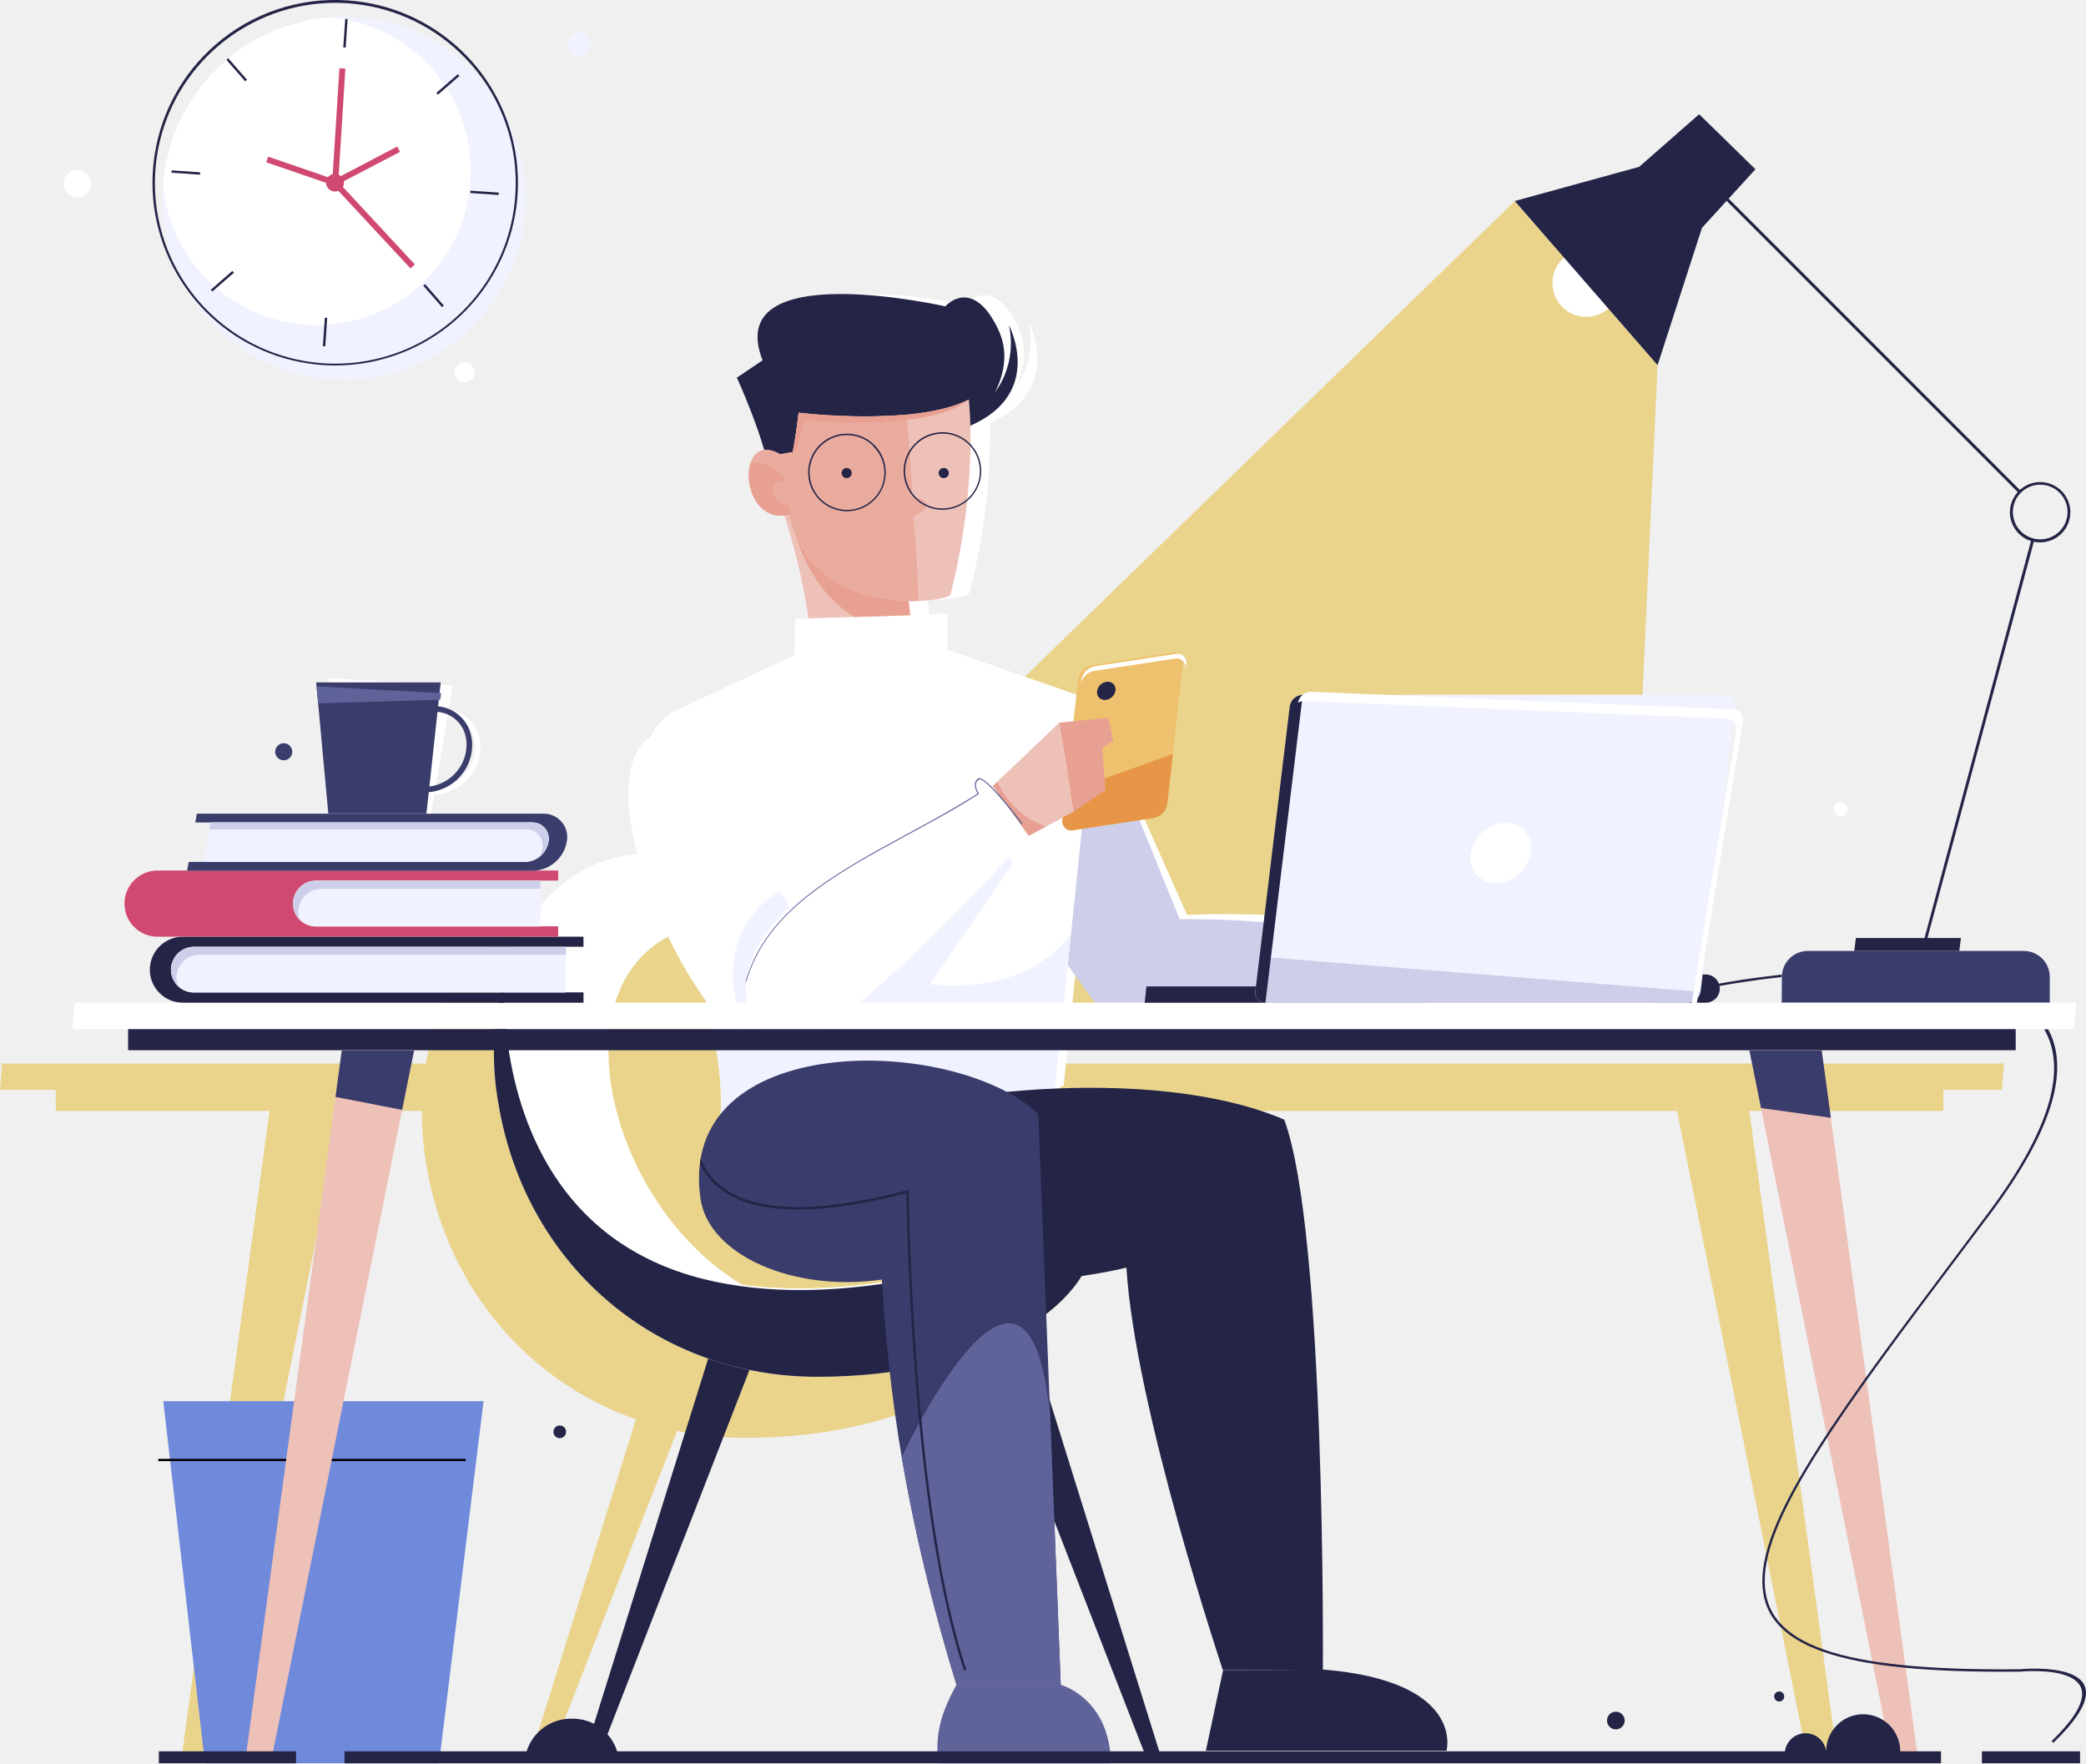
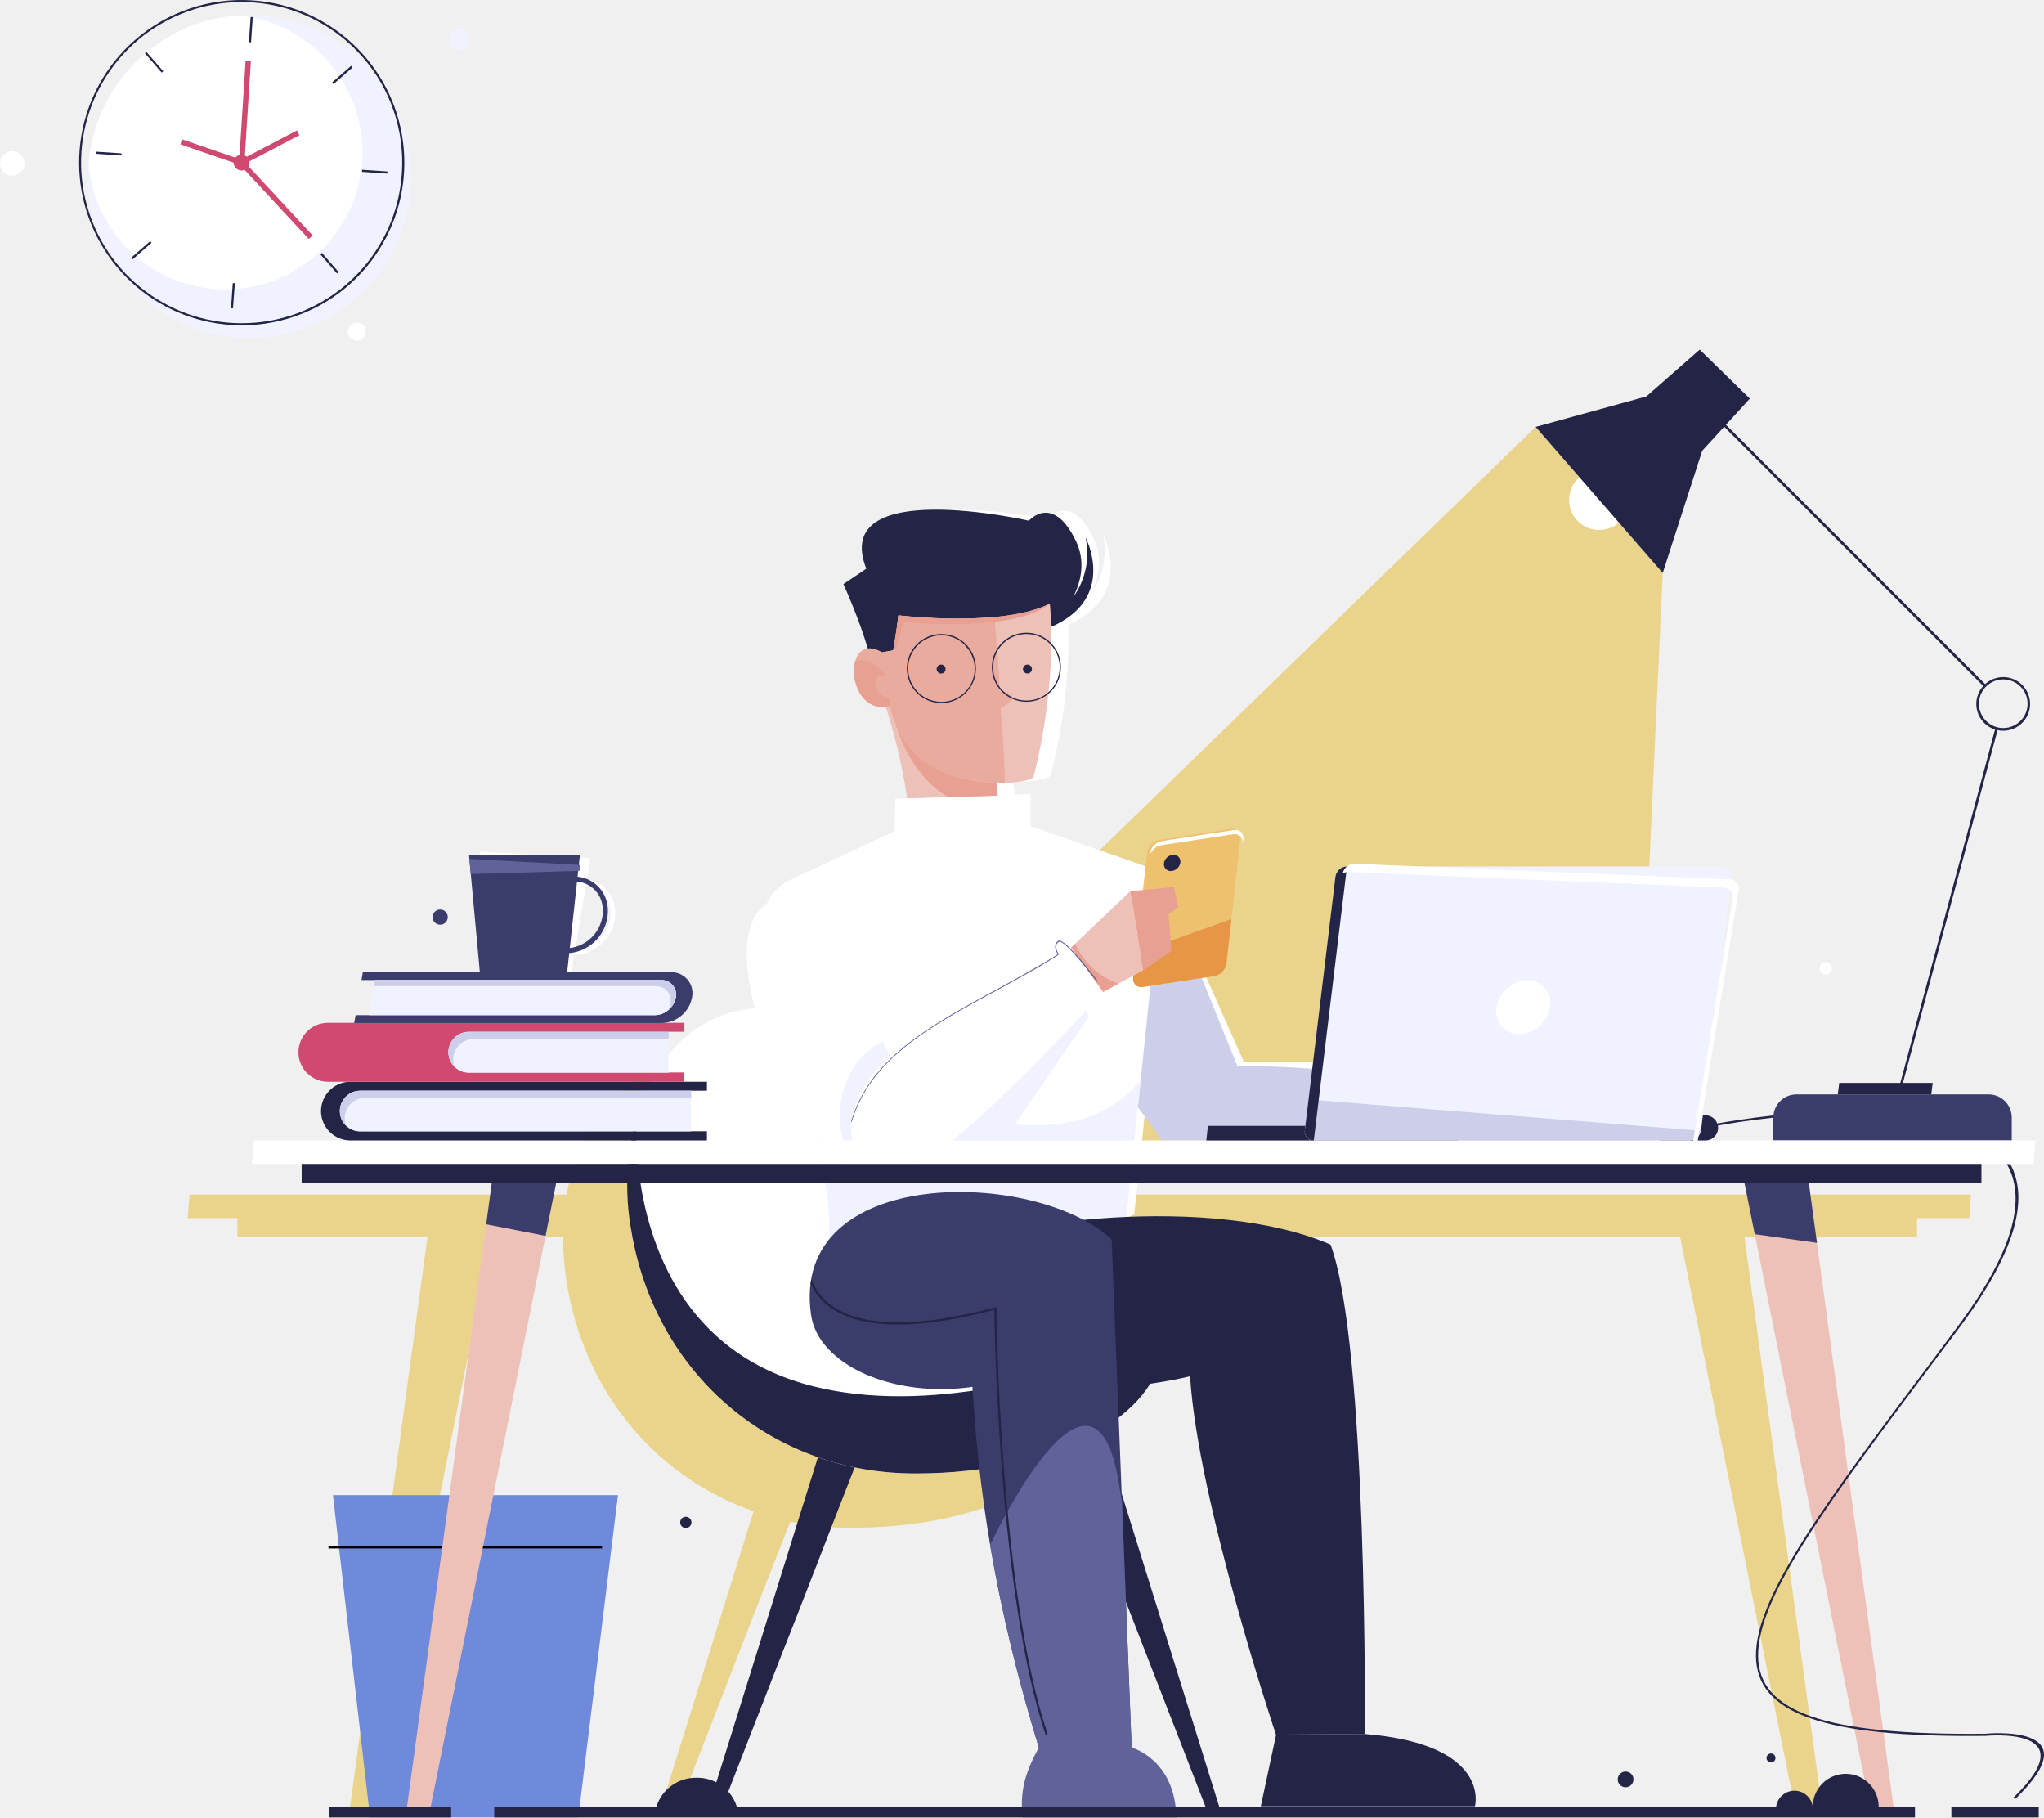
- <svg xmlns="http://www.w3.org/2000/svg" id="working-table" viewBox="0 0 415.1 350.86">
+ <svg xmlns="http://www.w3.org/2000/svg" id="working-table" viewBox="0 0 457.07 406.29">
  <defs>
    <style>
      .cls-1 {
        fill: #ead48c;
      }

-       .cls-1, .cls-10, .cls-11, .cls-12, .cls-13, .cls-15, .cls-16, .cls-17, .cls-3, .cls-4, .cls-6, .cls-7, .cls-8, .cls-9 {
+       .cls-1, .cls-10, .cls-11, .cls-12, .cls-13, .cls-14, .cls-15, .cls-16, .cls-3, .cls-4, .cls-6, .cls-7, .cls-8, .cls-9 {
        fill-rule: evenodd;
      }

      .cls-2, .cls-6 {
        fill: #fff;
      }

-       .cls-14, .cls-3 {
+       .cls-17, .cls-3 {
        fill: #232446;
      }

      .cls-4 {
        fill: #3a3c6c;
      }

      .cls-5, .cls-8 {
        fill: #f1f2ff;
      }

      .cls-7 {
        fill: #cf4970;
      }

      .cls-9 {
        fill: #6f89db;
      }

      .cls-10 {
        fill: #ccceea;
      }

      .cls-11 {
        fill: #eec1b8;
      }

      .cls-12 {
        fill: #e8a092;
      }

      .cls-13 {
        fill: #eaab9f;
      }

+       .cls-14 {
+         fill: #eec16e;
+       }
+ 
      .cls-15 {
-         fill: #eec16e;
+         fill: #e69646;
      }

      .cls-16 {
-         fill: #e69646;
-       }
- 
-       .cls-17 {
        fill: #60629a;
      }
    </style>
  </defs>
  <g>
-     <polygon id="light-of-lamp" class="cls-1" points="301.43 40 134.94 201.63 323.94 201.63 329.85 72.66 301.43 40" />
-     <circle id="bulb-of-lamp" class="cls-2" cx="315.64" cy="56.33" r="6.72" />
-     <polygon class="cls-3" points="326.18 33.2 338.12 22.73 349.32 33.68 338.68 45.34 329.85 72.66 301.43 40 326.18 33.2" />
-     <path class="cls-4" d="M397,262.73h53.34v-5.15a5.17,5.17,0,0,0-5.15-5.15h-43a5.17,5.17,0,0,0-5.16,5.15Z" transform="translate(-42.45 -63.21)" />
-     <path class="cls-3" d="M411.76,249.86h13.66l21.18-79a6,6,0,0,1-4.19-5.74,6,6,0,0,1,1.56-4l-58.75-58.76a3.61,3.61,0,0,1-2.3.84,3.55,3.55,0,1,1,2.72-1.26l58.75,58.76A6,6,0,1,1,447.17,171L426,249.86h6.66l-.32,2.57H411.43l.33-2.57Zm40.53-88.61a5.44,5.44,0,1,0,1.59,3.85A5.42,5.42,0,0,0,452.29,161.25Z" transform="translate(-42.45 -63.21)" />
+     <polygon id="light-of-lamp" class="cls-1" points="343.39 95.43 176.9 257.06 365.9 257.06 371.81 128.09 343.39 95.43" />
+     <circle id="bulb-of-lamp" class="cls-2" cx="357.6" cy="111.76" r="6.72" />
+     <polygon class="cls-3" points="368.15 88.63 380.08 78.16 391.29 89.11 380.64 100.77 371.81 128.09 343.39 95.43 368.15 88.63" />
+     <path class="cls-4" d="M397,262.73h53.34v-5.15a5.17,5.17,0,0,0-5.15-5.15h-43a5.17,5.17,0,0,0-5.16,5.15Z" transform="translate(-0.48 -7.77)" />
+     <path class="cls-3" d="M411.76,249.86h13.66l21.18-79a6,6,0,0,1-4.19-5.74,6,6,0,0,1,1.56-4l-58.75-58.76a3.61,3.61,0,0,1-2.3.84,3.55,3.55,0,1,1,2.72-1.26l58.75,58.76A6,6,0,1,1,447.17,171L426,249.86h6.66l-.32,2.57H411.43l.33-2.57Zm40.53-88.61a5.44,5.44,0,1,0,1.59,3.85A5.42,5.42,0,0,0,452.29,161.25Z" transform="translate(-0.48 -7.77)" />
  </g>
  <g id="the-wall">
-     <g id="night">
+     <g>
      <g>
        <g>
-           <circle class="cls-5" cx="110.91" cy="102.67" r="36.12" transform="translate(-81.4 19.83) rotate(-35.33)" />
-           <path class="cls-6" d="M74.9,99.87A36.13,36.13,0,0,1,108,66.66,30.67,30.67,0,1,1,74.9,99.87Z" transform="translate(-42.45 -63.21)" />
-         </g>
-         <g>
-           <path class="cls-3" d="M111.62,63.29a36.36,36.36,0,1,1-26.37,8.88,36.25,36.25,0,0,1,26.37-8.88Zm0,3.71-.47,0-.39,5.66.48,0,.38-5.66ZM87.87,74.8l-.36.32,3.73,4.27.36-.32L87.87,74.8ZM84.4,120.85l.31.36L89,117.48l-.31-.36-4.27,3.73Zm46,3.47.36-.31-3.72-4.27-.36.31,3.72,4.27Zm3.48-46-.32-.35-4.27,3.72.31.36,4.28-3.73ZM76.6,97.11l0,.47,5.66.39,0-.48-5.65-.38Zm30.1,35,.48,0,.38-5.66-.47,0-.39,5.65Zm35-30.1,0-.48-5.66-.38,0,.47,5.66.39Zm-5.53-26A35.9,35.9,0,1,0,145,102,35.74,35.74,0,0,0,136.19,76Z" transform="translate(-42.45 -63.21)" />
-           <path id="day-time" class="cls-7" d="M109.73,101.13a1.72,1.72,0,0,1-1.83-2.86,1.71,1.71,0,0,1,2.32,0l11.27-5.9.55,1.06-11.26,5.89a1.76,1.76,0,0,1-.18,1L125,115.83l-.86.8Z" transform="translate(-42.45 -63.21)" />
-           <path id="night-time" class="cls-7" d="M109.85,98a1.73,1.73,0,1,1-2.42,1.62l-12-4.12.38-1.12,12,4.12a1.67,1.67,0,0,1,.85-.57L110,76.79l1.18.07Z" transform="translate(-42.45 -63.21)" />
+           <circle class="cls-5" cx="56.3" cy="47.24" r="36.12" transform="translate(-17.38 32.82) rotate(-34.81)" />
+           <path class="cls-6" d="M20.29,44.44A36.14,36.14,0,0,1,53.44,11.23,30.67,30.67,0,1,1,20.29,44.44Z" transform="translate(-0.48 -7.77)" />
+         </g>
+         <g>
+           <path class="cls-3" d="M57,7.86a36.36,36.36,0,1,1-26.37,8.88A36.25,36.25,0,0,1,57,7.86Zm0,3.71-.47,0-.39,5.65.48,0L57,11.57Zm-23.74,7.8-.36.31L36.63,24l.36-.32-3.73-4.27ZM29.79,65.42l.31.36,4.27-3.73-.31-.36-4.27,3.73Zm46.05,3.47.36-.31-3.73-4.27-.36.31,3.73,4.27Zm3.47-46L79,22.48l-4.27,3.73.32.36,4.27-3.73ZM22,41.68l0,.47,5.66.39,0-.48L22,41.68Zm30.1,35,.48,0L53,71.07l-.47,0-.39,5.65Zm35-30.1,0-.48-5.66-.38,0,.47,5.66.39ZM81.58,20.54a35.9,35.9,0,1,0,8.76,26A35.72,35.72,0,0,0,81.58,20.54Z" transform="translate(-0.48 -7.77)" />
+           <path id="day-time" class="cls-7" d="M55.13,45.7a1.73,1.73,0,1,1,.49-2.87l11.26-5.9L67.44,38,56.17,43.88a1.76,1.76,0,0,1-.18,1L70.4,60.4l-.87.8Z" transform="translate(-0.48 -7.77)" />
+           <path id="night-time" class="cls-7" d="M55.24,42.55a1.73,1.73,0,1,1-2.42,1.62l-12-4.12.38-1.12,12,4.11a1.77,1.77,0,0,1,.85-.56L55.4,21.36l1.18.07Z" transform="translate(-0.48 -7.77)" />
        </g>
      </g>
      <g>
-         <path class="cls-6" d="M57.82,102.48a2.73,2.73,0,1,0-2.73-2.73A2.73,2.73,0,0,0,57.82,102.48Z" transform="translate(-42.45 -63.21)" />
-         <path class="cls-8" d="M157.78,74.34A2.31,2.31,0,1,0,155.47,72,2.32,2.32,0,0,0,157.78,74.34Z" transform="translate(-42.45 -63.21)" />
-         <path class="cls-6" d="M134.9,139.32a2,2,0,1,0-2-2A2,2,0,0,0,134.9,139.32Z" transform="translate(-42.45 -63.21)" />
+         <path id="circle-3" class="cls-6" d="M3.21,47.05A2.73,2.73,0,1,0,.48,44.32,2.73,2.73,0,0,0,3.21,47.05Z" transform="translate(-0.48 -7.77)" />
+         <path id="circle-2" class="cls-8" d="M103.17,18.91a2.31,2.31,0,1,0-2.31-2.31A2.32,2.32,0,0,0,103.17,18.91Z" transform="translate(-0.48 -7.77)" />
+         <path id="circle-1" class="cls-6" d="M80.29,83.89a2,2,0,1,0-2-2A2,2,0,0,0,80.29,83.89Z" transform="translate(-0.48 -7.77)" />
      </g>
    </g>
  </g>
  <g>
-     <path id="table-shadow" class="cls-1" d="M232.42,339.39,255,411.69h-4l-10.74-27.61h0L239.8,383l-10.12-26-.33-.83-1.75-4.51-3.2-8.23c-9,3.63-20.38,5.88-33.62,5.89a66.72,66.72,0,0,1-13.59-1.36L174.83,354l-5,12.73-5.44,14h0l-.44,1.13-3.35,8.62-8.27,21.26h-4L169,345.63c-21.13-7.39-37-25.48-41.47-49.23v-.07h0c-.07-.36-.13-.72-.19-1.08a63.35,63.35,0,0,1-.94-11h-15.9L84.83,411.69H78.76L96.08,284.28H53.55v-4.2H42.45l.41-5.25H127.2c3-17,13.94-29.08,28.94-29.59,15.7-.54,31.3,11.75,39.84,29.59H441.23l-.42,5.25H429.16v4.2h-38.6l17.32,127.41H401.8L376.17,284.28H199.66a67.94,67.94,0,0,1,1.73,6.92c24.75,4.44,45.32,14.39,44.57,29.9C245.64,327.75,240.8,334.29,232.42,339.39Z" transform="translate(-42.45 -63.21)" />
-     <g>
-       <polygon class="cls-9" points="40.78 350.86 87.36 350.86 96.22 278.81 32.49 278.81 40.78 350.86" />
-       <rect x="31.5" y="290.29" width="61.16" height="0.45" />
-     </g>
-     <g>
-       <path class="cls-3" d="M245.78,324l27.88,89.4h-2.94L254.63,372h0l-.44-1.13-10.12-26-.32-.84L242,339.5l-4.13-10.64,7.92-4.9Zm-67.39,45.75L175,378.33l-13.62,35h-2.94L186.36,324l7.92,4.9-5.06,13-4.95,12.73-5.44,14h0Z" transform="translate(-42.45 -63.21)" />
-       <path class="cls-6" d="M141.89,284.24l0,.06c5.92,31.38,31.69,52.9,63.27,52.87,32.83,0,54.49-13.84,55.18-28.17.74-15.5-19.82-25.45-44.58-29.9-5.1-26.2-25.1-46.65-45.25-46-20.53.7-33.44,23.1-28.83,50,.06.36.13.72.19,1.08Z" transform="translate(-42.45 -63.21)" />
-       <path id="people-shadow" class="cls-1" d="M197.25,336.71a69.08,69.08,0,0,0,7.93.46c32.83,0,54.49-13.84,55.18-28.17.74-15.5-19.82-25.45-44.58-29.9-7.25-27-24.46-35.35-37.15-30.91-30.44,10.62-11.33,70,25.92,76Z" transform="translate(-42.45 -63.21)" />
-       <path class="cls-3" d="M141.89,284.24l0,.06c5.92,31.38,31.69,52.9,63.27,52.87,32.83,0,54.49-13.84,55.18-28.17q0-.76,0-1.5c-22.81,7.85-52.82,16.38-78,10-43.51-11-39.29-60.82-39.29-60.84a56.9,56.9,0,0,0-1.36,26.48c.06.36.13.72.19,1.08Z" transform="translate(-42.45 -63.21)" />
-       <path class="cls-6" d="M260.42,307.65c-11.41,3.93-24.62,8-38.13,10.35s-27.34,2.86-40-.32c-14.56-3.68-23.8-11.69-29.64-20.74-11.67-18.07-9.79-40.28-9.79-40.3l.32.07s-1.87,22.11,9.73,40.08c5.8,9,15,16.93,29.43,20.58,12.57,3.17,26.34,2.63,39.83.31s26.69-6.41,38.09-10.33Z" transform="translate(-42.45 -63.21)" />
-     </g>
-     <g>
-       <path class="cls-6" d="M230.93,192.48l31.19,10.85-.4,3.83,16.95,38.11c14-.68,52.64,0,54.72,14.82L286,261.65l-14.07.47-9.54.31L256.67,255l-2.56,24.23c-10.38,5.22-39.53,12.73-66.61,7.59,2.7-29.78-27.15-70.42-9-81.25l24-11.69.18-7.24,4.51-.23a134.18,134.18,0,0,0-4.75-20.38c-7.75,1.06-9.22-12.17-4-12.94A118.25,118.25,0,0,0,193,138.86l5.13-3.57c-8.14-20.69,36.37-11.51,36.37-11.51s5.39-6.26,10.48,4.26c2.2,4.54,1.2,9-.64,12.66a16.93,16.93,0,0,0,2.82-13.44s7.16,13.38-7.72,20.18h0a126.45,126.45,0,0,1-4.06,33.77c-.61.62-4,1.4-8.28,1.39.12,1,.22,2,.31,2.82l3.52-.18Z" transform="translate(-42.45 -63.21)" />
+     <path id="table-shadow" class="cls-1" d="M232.42,339.39,255,411.69h-4l-10.74-27.61h0L239.8,383l-10.12-26-.33-.83-1.75-4.51-3.2-8.23c-9,3.63-20.38,5.88-33.62,5.89a66.72,66.72,0,0,1-13.59-1.36L174.83,354l-5,12.73-5.44,14h0l-.44,1.13-3.35,8.62-8.27,21.26h-4L169,345.63c-21.13-7.39-37-25.48-41.47-49.23v-.07h0c-.07-.36-.13-.72-.19-1.08a63.35,63.35,0,0,1-.94-11h-15.9L84.83,411.69H78.76L96.08,284.28H53.55v-4.2H42.45l.41-5.25H127.2c3-17,13.94-29.08,28.94-29.59,15.7-.54,31.3,11.75,39.84,29.59H441.23l-.42,5.25H429.16v4.2h-38.6l17.32,127.41H401.8L376.17,284.28H199.66a67.94,67.94,0,0,1,1.73,6.92c24.75,4.44,45.32,14.39,44.57,29.9C245.64,327.75,240.8,334.29,232.42,339.39Z" transform="translate(-0.48 -7.77)" />
+     <g>
+       <polygon class="cls-9" points="82.75 406.29 129.32 406.29 138.19 334.24 74.45 334.24 82.75 406.29" />
+       <rect x="73.46" y="345.72" width="61.16" height="0.45" />
+     </g>
+     <g>
+       <path class="cls-3" d="M245.78,324l27.88,89.4h-2.94L254.63,372h0l-.44-1.13-10.12-26-.32-.84L242,339.5l-4.13-10.64,7.92-4.9Zm-67.39,45.75L175,378.33l-13.62,35h-2.94L186.36,324l7.92,4.9-5.06,13-4.95,12.73-5.44,14h0Z" transform="translate(-0.48 -7.77)" />
+       <path class="cls-6" d="M141.89,284.24l0,.06c5.92,31.38,31.69,52.9,63.27,52.87,32.83,0,54.49-13.84,55.18-28.17.74-15.5-19.82-25.45-44.58-29.9-5.1-26.2-25.1-46.65-45.25-46-20.53.7-33.44,23.1-28.83,50,.06.36.13.72.19,1.08Z" transform="translate(-0.48 -7.77)" />
+       <path id="people-shadow" class="cls-6" d="M197.25,336.71a69.08,69.08,0,0,0,7.93.46c32.83,0,54.49-13.84,55.18-28.17.74-15.5-19.82-25.45-44.58-29.9-7.25-27-24.46-35.35-37.15-30.91-30.44,10.62-11.33,70,25.92,76Z" transform="translate(-0.48 -7.77)" />
+       <path class="cls-3" d="M141.89,284.24l0,.06c5.92,31.38,31.69,52.9,63.27,52.87,32.83,0,54.49-13.84,55.18-28.17q0-.76,0-1.5c-22.81,7.85-52.82,16.38-78,10-43.51-11-39.29-60.82-39.29-60.84a56.9,56.9,0,0,0-1.36,26.48c.06.36.13.72.19,1.08Z" transform="translate(-0.48 -7.77)" />
+       <path class="cls-6" d="M260.42,307.65c-11.41,3.93-24.62,8-38.13,10.35s-27.34,2.86-40-.32c-14.56-3.68-23.8-11.69-29.64-20.74-11.67-18.07-9.79-40.28-9.79-40.3l.32.07s-1.87,22.11,9.73,40.08c5.8,9,15,16.93,29.43,20.58,12.57,3.17,26.34,2.63,39.83.31s26.69-6.41,38.09-10.33Z" transform="translate(-0.48 -7.77)" />
+     </g>
+     <g>
+       <path class="cls-6" d="M230.93,192.48l31.19,10.85-.4,3.83,16.95,38.11c14-.68,52.64,0,54.72,14.82L286,261.65l-14.07.47-9.54.31L256.67,255l-2.56,24.23c-10.38,5.22-39.53,12.73-66.61,7.59,2.7-29.78-27.15-70.42-9-81.25l24-11.69.18-7.24,4.51-.23a134.18,134.18,0,0,0-4.75-20.38c-7.75,1.06-9.22-12.17-4-12.94A118.25,118.25,0,0,0,193,138.86l5.13-3.57c-8.14-20.69,36.37-11.51,36.37-11.51s5.39-6.26,10.48,4.26c2.2,4.54,1.2,9-.64,12.66a16.93,16.93,0,0,0,2.82-13.44s7.16,13.38-7.72,20.18h0a126.45,126.45,0,0,1-4.06,33.77c-.61.62-4,1.4-8.28,1.39.12,1,.22,2,.31,2.82l3.52-.18Z" transform="translate(-0.48 -7.77)" />
      <g>
-         <path class="cls-10" d="M245.09,241.52l15.11-37.26,17,41.86c14-.22,52.61,1.7,54.2,16.61H260.31Z" transform="translate(-42.45 -63.21)" />
-         <g>
-           <path class="cls-6" d="M229,192.76l31.23,11.5L252.36,280c-10.37,5-39.5,11.91-66.6,6.2,2.62-29.71-27.34-71-9.24-81.42l24-11.18.16-7.24,28.28-.85Z" transform="translate(-42.45 -63.21)" />
-           <path class="cls-8" d="M255.55,249.21,252.36,280c-10.37,5-39.5,11.91-66.6,6.2,2.23-25.24-19-58.81-14.41-74.75l15.07,7.88,17.79,33.07a68.47,68.47,0,0,0,7.85,3.18L240,228.06l4,6.93-16.51,24.08C237.29,260,248.17,258.35,255.55,249.21Z" transform="translate(-42.45 -63.21)" />
+         <path class="cls-10" d="M245.09,241.52l15.11-37.26,17,41.86c14-.22,52.61,1.7,54.2,16.61H260.31Z" transform="translate(-0.48 -7.77)" />
+         <g>
+           <path class="cls-6" d="M229,192.76l31.23,11.5L252.36,280c-10.37,5-39.5,11.91-66.6,6.2,2.62-29.71-27.34-71-9.24-81.42l24-11.18.16-7.24,28.28-.85Z" transform="translate(-0.48 -7.77)" />
+           <path class="cls-8" d="M255.55,249.21,252.36,280c-10.37,5-39.5,11.91-66.6,6.2,2.23-25.24-19-58.81-14.41-74.75l15.07,7.88,17.79,33.07a68.47,68.47,0,0,0,7.85,3.18L240,228.06l4,6.93-16.51,24.08C237.29,260,248.17,258.35,255.55,249.21Z" transform="translate(-0.48 -7.77)" />
        </g>
        <g id="hello">
-           <path class="cls-3" d="M234.13,149.24a18.56,18.56,0,0,0,1.42-1.33h0c14.86-6.49,7.67-20,7.67-20a16.67,16.67,0,0,1-2.78,13.38c1.83-3.6,2.81-8.06.6-12.64-5.12-10.63-10.49-4.48-10.49-4.48S186,114.05,194.2,134.91l-5.12,3.45s5.89,12.8,6.78,20.48Z" transform="translate(-42.45 -63.21)" />
+           <path class="cls-3" d="M234.13,149.24a18.56,18.56,0,0,0,1.42-1.33h0c14.86-6.49,7.67-20,7.67-20a16.67,16.67,0,0,1-2.78,13.38c1.83-3.6,2.81-8.06.6-12.64-5.12-10.63-10.49-4.48-10.49-4.48S186,114.05,194.2,134.91l-5.12,3.45s5.89,12.8,6.78,20.48Z" transform="translate(-0.48 -7.77)" />
          <g>
            <g>
-               <path class="cls-11" d="M197.81,163.56a131.19,131.19,0,0,1,5.54,22.68l20.25-.61A97.26,97.26,0,0,0,222,175C220.1,166.25,197.81,163.56,197.81,163.56Z" transform="translate(-42.45 -63.21)" />
-               <path class="cls-12" d="M223.56,185.63A100.31,100.31,0,0,0,222,175c-1.5-7-16.17-10.13-21.89-11.09l-.37,1.71s2.18,14.22,12.8,20.36Z" transform="translate(-42.45 -63.21)" />
-               <path class="cls-11" d="M235.24,142.71s2,16.6-3.67,38.88c-1.83,1.82-27.81,4.53-32.09-16-9.92,2.44-10.8-17.17-1.78-12l2.51-.44s.71-3.79,1.17-7.8C201.38,145.34,224.53,148.16,235.24,142.71Z" transform="translate(-42.45 -63.21)" />
-               <path class="cls-13" d="M225.19,182.8c-8.49.27-22.65-2.53-25.71-17.19-9.92,2.44-10.8-17.17-1.78-12l2.51-.44s.71-3.79,1.17-7.8a115.9,115.9,0,0,0,21.5.37c.42,5,1,12,1.13,16.34,0,0,6.27.76.19,4C224.2,166.08,225.07,174.19,225.19,182.8Z" transform="translate(-42.45 -63.21)" />
-               <path class="cls-12" d="M235.24,142.71c-7,6-28.31,4.59-32.66,4.07L200.79,153l-.58.1s.71-3.79,1.17-7.8C201.38,145.34,224.53,148.16,235.24,142.71Z" transform="translate(-42.45 -63.21)" />
-               <path class="cls-12" d="M199.48,165.61c-6.31,1.55-9-5.81-7.74-10.06,3.67-1.2,7.12,3.4,7.12,3.4-4.3-.88-3,4.65.62,4.86Z" transform="translate(-42.45 -63.21)" />
+               <path class="cls-11" d="M197.81,163.56a131.19,131.19,0,0,1,5.54,22.68l20.25-.61A97.26,97.26,0,0,0,222,175C220.1,166.25,197.81,163.56,197.81,163.56Z" transform="translate(-0.48 -7.77)" />
+               <path class="cls-12" d="M223.56,185.63A100.31,100.31,0,0,0,222,175c-1.5-7-16.17-10.13-21.89-11.09l-.37,1.71s2.18,14.22,12.8,20.36Z" transform="translate(-0.48 -7.77)" />
+               <path class="cls-11" d="M235.24,142.71s2,16.6-3.68,38.88c-1.82,1.82-27.8,4.53-32.08-16-9.92,2.44-10.8-17.17-1.78-12l2.51-.44s.71-3.79,1.17-7.8C201.38,145.34,224.53,148.16,235.24,142.71Z" transform="translate(-0.48 -7.77)" />
+               <path class="cls-13" d="M225.19,182.8c-8.49.27-22.65-2.53-25.71-17.19-9.92,2.44-10.8-17.17-1.78-12l2.51-.44s.71-3.79,1.17-7.8a115.9,115.9,0,0,0,21.5.37c.42,5,1,12,1.13,16.34,0,0,6.27.76.19,4C224.2,166.08,225.07,174.19,225.19,182.8Z" transform="translate(-0.48 -7.77)" />
+               <path class="cls-12" d="M235.24,142.71c-7,6-28.31,4.59-32.66,4.07L200.79,153l-.58.1s.71-3.79,1.17-7.8C201.38,145.34,224.53,148.16,235.24,142.71Z" transform="translate(-0.48 -7.77)" />
+               <path class="cls-12" d="M199.48,165.61c-6.31,1.55-9-5.81-7.74-10.06,3.67-1.2,7.12,3.4,7.12,3.4-4.3-.88-3,4.65.62,4.86Z" transform="translate(-0.48 -7.77)" />
            </g>
-             <path class="cls-3" d="M211,149.5a7.72,7.72,0,1,1-5.47,2.26A7.68,7.68,0,0,1,211,149.5Zm19-.29a7.72,7.72,0,1,1-5.47,2.26,7.72,7.72,0,0,1,5.47-2.26Zm5.26,2.47a7.44,7.44,0,1,0,2.18,5.26,7.41,7.41,0,0,0-2.18-5.26Zm-19,.29a7.44,7.44,0,1,0,2.18,5.26A7.41,7.41,0,0,0,216.21,152Z" transform="translate(-42.45 -63.21)" />
-           </g>
-           <circle id="eye_eye-right" data-name="eye eye-right" class="cls-14" cx="187.8" cy="94.13" r="1.01" />
-           <circle id="eye_eye-left" data-name="eye eye-left" class="cls-14" cx="168.48" cy="94.13" r="1.01" />
+             <path class="cls-3" d="M211,149.5a7.72,7.72,0,1,1-5.47,2.26A7.68,7.68,0,0,1,211,149.5Zm19-.29a7.72,7.72,0,1,1-5.47,2.26,7.74,7.74,0,0,1,5.47-2.26Zm5.26,2.47a7.44,7.44,0,1,0,2.18,5.26,7.41,7.41,0,0,0-2.18-5.26Zm-19,.29a7.44,7.44,0,1,0,2.18,5.26A7.41,7.41,0,0,0,216.21,152Z" transform="translate(-0.48 -7.77)" />
+           </g>
+           <path id="eye_eye-right" data-name="eye eye-right" class="cls-3" d="M229.24,157.26a1,1,0,1,0,1.08-.92A1,1,0,0,0,229.24,157.26Z" transform="translate(-0.48 -7.77)" />
+           <path id="eye_eye-left" data-name="eye eye-left" class="cls-3" d="M209.93,157.34a1,1,0,1,0,1-1A1,1,0,0,0,209.93,157.34Z" transform="translate(-0.48 -7.77)" />
        </g>
        <g>
          <g>
            <g>
-               <path class="cls-15" d="M259.64,195.54l16.09-2.45a1.79,1.79,0,0,1,2.11,2.12l-3.1,27.91a3.4,3.4,0,0,1-2.67,2.85L256,228.41a1.8,1.8,0,0,1-2.12-2.12l3.11-27.9A3.38,3.38,0,0,1,259.64,195.54Z" transform="translate(-42.45 -63.21)" />
-               <path class="cls-16" d="M275.84,213.24l-1.1,9.88a3.4,3.4,0,0,1-2.67,2.85L256,228.41a1.8,1.8,0,0,1-2.12-2.12l.61-5.4Z" transform="translate(-42.45 -63.21)" />
-               <path class="cls-3" d="M262.88,198.86a1.51,1.51,0,0,1,1.53,1.82,2.23,2.23,0,0,1-2.11,1.82,1.52,1.52,0,0,1-1.53-1.82A2.23,2.23,0,0,1,262.88,198.86Z" transform="translate(-42.45 -63.21)" />
-               <path class="cls-6" d="M260.29,195.79l16.09-2.45a1.79,1.79,0,0,1,2.11,2.12l-.1.94h-.05a1.8,1.8,0,0,0-2.12-2.13l-16.09,2.45a3.42,3.42,0,0,0-2.56,2.32l.05-.41A3.38,3.38,0,0,1,260.29,195.79Z" transform="translate(-42.45 -63.21)" />
+               <path class="cls-14" d="M259.64,195.54l16.09-2.45a1.79,1.79,0,0,1,2.11,2.12l-3.1,27.91a3.4,3.4,0,0,1-2.67,2.85L256,228.41a1.8,1.8,0,0,1-2.12-2.12l3.11-27.9A3.38,3.38,0,0,1,259.64,195.54Z" transform="translate(-0.48 -7.77)" />
+               <path class="cls-15" d="M275.84,213.24l-1.1,9.88a3.4,3.4,0,0,1-2.67,2.85L256,228.41a1.8,1.8,0,0,1-2.12-2.12l.61-5.4Z" transform="translate(-0.48 -7.77)" />
+               <path class="cls-3" d="M262.88,198.86a1.51,1.51,0,0,1,1.53,1.82,2.23,2.23,0,0,1-2.11,1.82,1.52,1.52,0,0,1-1.53-1.82A2.23,2.23,0,0,1,262.88,198.86Z" transform="translate(-0.48 -7.77)" />
+               <path class="cls-6" d="M260.29,195.79l16.09-2.45a1.79,1.79,0,0,1,2.11,2.12l-.1.94h-.05a1.8,1.8,0,0,0-2.12-2.13l-16.09,2.45a3.42,3.42,0,0,0-2.56,2.32l.05-.41A3.38,3.38,0,0,1,260.29,195.79Z" transform="translate(-0.48 -7.77)" />
            </g>
-             <polygon class="cls-11" points="197.53 156.43 210.77 143.81 213.69 161.48 204.62 166.37 197.53 156.43" />
-             <path class="cls-12" d="M253.21,207l9.77-.94,1,4.53-2.2,1.57.67,8.2-6.27,4.32L253.21,207ZM240,219.64l.92-.87a16.49,16.49,0,0,0,9.69,8.91l-3.52,1.89Z" transform="translate(-42.45 -63.21)" />
-           </g>
-           <g>
-             <path class="cls-6" d="M171.86,209.87c-15.05,9.95,12.45,67.38,24.91,61.43C211.55,264.25,186.91,199.92,171.86,209.87Z" transform="translate(-42.45 -63.21)" />
-             <path class="cls-8" d="M193.5,271.56a4.79,4.79,0,0,0,3.27-.26c6.4-3.06,5.4-16.86,1-30.72-7.67,4-11.44,13.58-8.53,23.07A22.57,22.57,0,0,0,193.5,271.56Z" transform="translate(-42.45 -63.21)" />
-             <path class="cls-6" d="M240,219.64l7.15,9.9s-31.37,34.78-43.7,39.9c-6,2.51-9.41.77-11-2.51C182,244.41,225.43,228,240,219.64Z" transform="translate(-42.45 -63.21)" />
-             <path class="cls-17" d="M190.81,258.51c4.06-14.06,17.58-21.41,32-29.27,4.73-2.56,9.55-5.19,14.19-8.12-.27-.44-1.2-2.13.09-3,1.48-.94,8.84,8.94,8.86,9l-.19.15s-7.25-9.74-8.54-8.92,0,2.71,0,2.72l.07.1-.11.07c-4.66,3-9.53,5.6-14.3,8.19-14.41,7.83-27.89,15.16-31.92,29.13Z" transform="translate(-42.45 -63.21)" />
-           </g>
-         </g>
-         <g>
-           <g>
-             <path class="cls-3" d="M298,286c8.32,22.29,7.69,109.44,7.69,109.44l-19.89.12s-17.49-52.21-19.2-80.11c0,0-37.14,9.34-54-5.62-7.69-6.82-4.09-13.25-2.09-22.08C224.15,280.8,271.26,274.54,298,286Z" transform="translate(-42.45 -63.21)" />
-             <path class="cls-3" d="M285.83,395.58l-3.42,16H330.3s3.81-13.83-24.58-16.16Z" transform="translate(-42.45 -63.21)" />
-           </g>
-           <g>
-             <path class="cls-4" d="M181.84,301.7c1.59,11.22,18.43,18.68,36.09,16.12,1.77,29.75,6.72,53.76,14.85,80.64h20.75l-4.46-113.61C232.37,269.11,177,268,181.84,301.7Z" transform="translate(-42.45 -63.21)" />
-             <path class="cls-17" d="M221.89,353.16a361.59,361.59,0,0,0,10.89,45.3h20.75l-2.15-54.85c-.21-1.18-.42-2.39-.61-3.65C245.13,303.36,221.89,353.15,221.89,353.16Z" transform="translate(-42.45 -63.21)" />
-             <path class="cls-17" d="M253.53,398.46s9.72,2.56,10,15.61H229.12c-.43-5.09,0-9,3.66-15.61Z" transform="translate(-42.45 -63.21)" />
-             <path class="cls-3" d="M181.89,293.73c2.46,6.49,11.23,14.23,41.11,6.32l.29-.08v.3c0,.18.63,63,11.45,95.18l-.45.15c-10.43-31.05-11.41-90.36-11.47-95-28.91,7.59-38.2.55-41.09-5.93C181.78,294.34,181.83,294,181.89,293.73Z" transform="translate(-42.45 -63.21)" />
+             <polygon class="cls-11" points="239.5 211.86 252.74 199.24 255.66 216.91 246.59 221.79 239.5 211.86" />
+             <path class="cls-12" d="M253.21,207l9.77-.94,1,4.53-2.2,1.57.67,8.2-6.27,4.32L253.21,207ZM240,219.64l.92-.87a16.49,16.49,0,0,0,9.69,8.91l-3.52,1.89Z" transform="translate(-0.48 -7.77)" />
+           </g>
+           <g>
+             <path class="cls-6" d="M171.86,209.87c-15.05,9.95,12.45,67.38,24.91,61.43C211.55,264.25,186.91,199.92,171.86,209.87Z" transform="translate(-0.48 -7.77)" />
+             <path class="cls-8" d="M193.5,271.56a4.79,4.79,0,0,0,3.27-.26c6.4-3.06,5.4-16.86,1-30.72-7.67,4-11.44,13.58-8.53,23.07A22.57,22.57,0,0,0,193.5,271.56Z" transform="translate(-0.48 -7.77)" />
+             <path class="cls-6" d="M240,219.64l7.15,9.9s-31.37,34.78-43.7,39.9c-6,2.51-9.41.77-11-2.51C182,244.41,225.43,228,240,219.64Z" transform="translate(-0.48 -7.77)" />
+             <path class="cls-16" d="M190.81,258.51c4.06-14.06,17.58-21.41,32-29.27,4.73-2.56,9.55-5.19,14.19-8.12-.27-.44-1.2-2.13.09-3,1.48-.94,8.84,8.94,8.86,9l-.19.15s-7.25-9.74-8.54-8.92,0,2.71,0,2.72l.07.1-.11.07c-4.66,3-9.53,5.6-14.3,8.19-14.41,7.83-27.89,15.16-31.92,29.13Z" transform="translate(-0.48 -7.77)" />
+           </g>
+         </g>
+         <g>
+           <g>
+             <path class="cls-3" d="M298,286c8.32,22.29,7.69,109.44,7.69,109.44l-19.89.12s-17.49-52.21-19.2-80.11c0,0-37.14,9.34-54-5.62-7.69-6.82-4.09-13.25-2.09-22.08C224.15,280.8,271.26,274.54,298,286Z" transform="translate(-0.48 -7.77)" />
+             <path class="cls-3" d="M285.83,395.58l-3.42,16H330.3s3.81-13.83-24.58-16.16Z" transform="translate(-0.48 -7.77)" />
+           </g>
+           <g>
+             <path class="cls-4" d="M181.84,301.7c1.59,11.22,18.43,18.68,36.09,16.12,1.77,29.75,6.72,53.76,14.85,80.64h20.75l-4.46-113.61C232.37,269.11,177,268,181.84,301.7Z" transform="translate(-0.48 -7.77)" />
+             <path class="cls-16" d="M221.89,353.16a361.59,361.59,0,0,0,10.89,45.3h20.75l-2.15-54.85c-.21-1.18-.42-2.39-.61-3.65C245.13,303.36,221.89,353.15,221.89,353.16Z" transform="translate(-0.48 -7.77)" />
+             <path class="cls-16" d="M253.53,398.46s9.72,2.56,10,15.61H229.12c-.43-5.09,0-9,3.66-15.61Z" transform="translate(-0.48 -7.77)" />
+             <path class="cls-3" d="M181.89,293.73c2.46,6.49,11.23,14.23,41.11,6.32l.29-.08v.3c0,.18.63,63,11.45,95.18l-.45.15c-10.43-31.05-11.41-90.36-11.47-95-28.91,7.59-38.2.55-41.09-5.93C181.78,294.34,181.83,294,181.89,293.73Z" transform="translate(-0.48 -7.77)" />
          </g>
        </g>
      </g>
    </g>
  </g>
  <g>
-     <polygon class="cls-6" points="14.81 199.53 413.17 199.53 412.76 204.78 14.39 204.78 14.81 199.53" />
-     <rect class="cls-14" x="25.49" y="204.78" width="375.62" height="4.2" />
-     <g>
-       <polygon class="cls-11" points="362.5 208.98 381.63 349.67 376.42 349.67 348.11 208.98 362.5 208.98" />
-       <polygon class="cls-11" points="68.02 208.98 48.9 349.67 54.1 349.67 82.41 208.98 68.02 208.98" />
-     </g>
-     <g>
-       <polygon class="cls-4" points="362.5 208.98 364.33 222.42 350.43 220.48 348.11 208.98 362.5 208.98" />
-       <polygon class="cls-4" points="68.02 208.98 66.76 218.27 80.02 220.85 82.41 208.98 68.02 208.98" />
-     </g>
-     <path class="cls-3" d="M101.36,414.07H74.06v-2.38h27.3v2.38Zm54.89-8.87a9.25,9.25,0,0,1,9,6.49H397.65a4.13,4.13,0,0,1,8.19,0h0a7.37,7.37,0,0,1,14.74,0h8.12v2.38H111v-2.38h36.25a9.25,9.25,0,0,1,9-6.49Zm300.12,8.87H436.84v-2.38h19.53Z" transform="translate(-42.45 -63.21)" />
-     <g>
-       <path class="cls-3" d="M396.5,399.78a1,1,0,1,1-1,1,1,1,0,0,1,1-1ZM153.84,346.86a1.26,1.26,0,1,1-1.26,1.26,1.25,1.25,0,0,1,1.26-1.26ZM364,403.81a1.76,1.76,0,1,1-1.77,1.76A1.76,1.76,0,0,1,364,403.81Z" transform="translate(-42.45 -63.21)" />
-       <path class="cls-6" d="M408.72,225.65a1.39,1.39,0,1,0-1.38-1.38A1.38,1.38,0,0,0,408.72,225.65Z" transform="translate(-42.45 -63.21)" />
-     </g>
-   </g>
-   <g>
-     <g>
-       <path class="cls-6" d="M107.8,198.15l24.73,1.45-.79,4.73a7.43,7.43,0,0,1,3.73,1.72,7.55,7.55,0,0,1,2.44,4.21,8.3,8.3,0,0,1,.17,1.5,9.48,9.48,0,0,1-8.09,9.43,8.48,8.48,0,0,1-1.11.07l-.71,4.21-19.49-1.14-.88-26.18Zm23.75,7.27-2.48,14.72q.35,0,.69-.06A8.49,8.49,0,0,0,137,211.7a6.71,6.71,0,0,0-.15-1.3,6.2,6.2,0,0,0-5.27-5Z" transform="translate(-42.45 -63.21)" />
-       <path class="cls-4" d="M105.37,199h24.78l-.52,4.76a7.43,7.43,0,0,1,6.51,5.56,8.15,8.15,0,0,1,.26,1.49,9.49,9.49,0,0,1-7.53,9.88,7,7,0,0,1-1.1.14l-.46,4.25H107.78L105.37,199Zm24.14,5.86-1.61,14.84c.22,0,.45-.06.68-.1a8.45,8.45,0,0,0,6.7-8.79,6.45,6.45,0,0,0-.22-1.28,6.23,6.23,0,0,0-5.55-4.67Z" transform="translate(-42.45 -63.21)" />
-       <path class="cls-17" d="M105.44,199.79l24.78,1.34-.15,1.32c-7.64.23-17.06.51-24.32.71Z" transform="translate(-42.45 -63.21)" />
-       <path class="cls-4" d="M98.91,214.5a1.7,1.7,0,1,0-1.7-1.7A1.7,1.7,0,0,0,98.91,214.5Z" transform="translate(-42.45 -63.21)" />
-     </g>
-     <g>
-       <path class="cls-3" d="M158.56,262.73H78.83a6.58,6.58,0,0,1-6.57-6.56h0a6.59,6.59,0,0,1,6.57-6.57h79.73v2H81.05a4.55,4.55,0,0,0-4.54,4.54h0a4.55,4.55,0,0,0,4.54,4.54h77.51Z" transform="translate(-42.45 -63.21)" />
-       <path class="cls-8" d="M155,260.71h-74a4.55,4.55,0,0,1-4.54-4.54h0a4.55,4.55,0,0,1,4.54-4.54h74Z" transform="translate(-42.45 -63.21)" />
-       <path class="cls-10" d="M77.88,259.41a4.52,4.52,0,0,1-1.37-3.24h0a4.55,4.55,0,0,1,4.54-4.54h74v1.57H82.1a4.55,4.55,0,0,0-4.54,4.54h0A4.43,4.43,0,0,0,77.88,259.41Z" transform="translate(-42.45 -63.21)" />
-     </g>
-     <g>
-       <path class="cls-7" d="M153.52,249.6H73.79A6.58,6.58,0,0,1,67.22,243h0a6.58,6.58,0,0,1,6.57-6.57h79.73v2H105.31a4.57,4.57,0,0,0-4.55,4.55h0a4.56,4.56,0,0,0,4.55,4.54h48.21Z" transform="translate(-42.45 -63.21)" />
-       <path class="cls-8" d="M150,247.58H105.31a4.56,4.56,0,0,1-4.55-4.54h0a4.57,4.57,0,0,1,4.55-4.55H150Z" transform="translate(-42.45 -63.21)" />
-       <path class="cls-10" d="M102.13,246.28a4.56,4.56,0,0,1-1.37-3.24h0a4.57,4.57,0,0,1,4.55-4.55H150v1.58H106.36a4.56,4.56,0,0,0-4.55,4.54h0A4.64,4.64,0,0,0,102.13,246.28Z" transform="translate(-42.45 -63.21)" />
-     </g>
-     <g>
-       <path class="cls-4" d="M79.68,236.47h68.91a7,7,0,0,0,6.63-5.68h0a4.67,4.67,0,0,0-4.71-5.67H81.61l-.29,1.75h67a3.23,3.23,0,0,1,3.26,3.92h0a4.86,4.86,0,0,1-4.59,3.93H80Z" transform="translate(-42.45 -63.21)" />
-       <path class="cls-8" d="M83,234.72H147a4.86,4.86,0,0,0,4.59-3.93h0a3.23,3.23,0,0,0-3.26-3.92H84.36Z" transform="translate(-42.45 -63.21)" />
-       <path class="cls-10" d="M149.89,233.6a4.75,4.75,0,0,0,1.66-2.81h0a3.23,3.23,0,0,0-3.26-3.92H84.36l-.24,1.36h63a3.24,3.24,0,0,1,3.26,3.93h0A4.23,4.23,0,0,1,149.89,233.6Z" transform="translate(-42.45 -63.21)" />
-     </g>
-   </g>
-   <g>
-     <g>
-       <path class="cls-3" d="M397,257.63v-.49h0c-6.07.67-10.73,1.47-12.51,1.8a2.81,2.81,0,0,0-2.63-1.83H371.66v5.62h10.21a2.81,2.81,0,0,0,2.81-2.81,3,3,0,0,0-.05-.52C386.44,259.07,391,258.28,397,257.63Z" transform="translate(-42.45 -63.21)" />
-       <path class="cls-3" d="M444.41,395.36c-36.17.39-50.66-4.93-50.79-17.37-.15-13.4,16.18-35.09,40-66.75l4.67-6.21c13.56-18,15.74-29.67,11.73-37h-.78c4.2,7.24,2.2,18.75-11.33,36.75L433.26,311c-23.89,31.73-40.26,53.48-40.12,67,.14,12.76,14.77,18.23,51.29,17.84h0c.08,0,22.93-2.3,6.28,13.82l.34.35C468.72,393,444.79,395.33,444.41,395.36Z" transform="translate(-42.45 -63.21)" />
-     </g>
-     <polygon class="cls-3" points="284.06 199.53 227.79 199.53 228.13 196.28 284.41 196.28 284.06 199.53" />
-     <path class="cls-8" d="M294.29,262.73h84a2.67,2.67,0,0,0,2.58-2.31l6.84-56.64a2,2,0,0,0-2-2.31h-84a2.68,2.68,0,0,0-2.58,2.31l-6.84,56.64A2,2,0,0,0,294.29,262.73Z" transform="translate(-42.45 -63.21)" />
-     <path class="cls-10" d="M294.29,262.73h84a2.68,2.68,0,0,0,2.56-2.16l-87.77-7-.83,6.87A2,2,0,0,0,294.29,262.73Z" transform="translate(-42.45 -63.21)" />
-     <path class="cls-3" d="M301.69,201.47a2.68,2.68,0,0,0-2.59,2.31l-6.84,56.64a2,2,0,0,0,2,2.31Z" transform="translate(-42.45 -63.21)" />
-     <path class="cls-6" d="M342.07,226.93a5,5,0,0,1,5,6,7.31,7.31,0,0,1-6.95,6,5,5,0,0,1-5-6A7.31,7.31,0,0,1,342.07,226.93Z" transform="translate(-42.45 -63.21)" />
-     <path class="cls-6" d="M378.74,264.93a2.65,2.65,0,0,0,1.34-1.86l9.19-56.31a2,2,0,0,0-1.93-2.4l-83.93-3.49a2.68,2.68,0,0,0-2.68,2.16,2.61,2.61,0,0,1,1.34-.33L386,206.2a2,2,0,0,1,1.94,2.39l-9.19,56.31Z" transform="translate(-42.45 -63.21)" />
+     <polygon class="cls-6" points="56.77 254.96 455.14 254.96 454.72 260.21 56.36 260.21 56.77 254.96" />
+     <rect class="cls-17" x="67.46" y="260.21" width="375.62" height="4.2" />
+     <g>
+       <polygon class="cls-11" points="404.47 264.41 423.59 405.1 418.39 405.1 390.08 264.41 404.47 264.41" />
+       <polygon class="cls-11" points="109.98 264.41 90.86 405.1 96.07 405.1 124.38 264.41 109.98 264.41" />
+     </g>
+     <g>
+       <polygon class="cls-4" points="404.47 264.41 406.3 277.85 392.39 275.91 390.08 264.41 404.47 264.41" />
+       <polygon class="cls-4" points="109.98 264.41 108.72 273.7 121.99 276.29 124.38 264.41 109.98 264.41" />
+     </g>
+     <path class="cls-3" d="M101.36,414.07H74.06v-2.38h27.3v2.38Zm54.89-8.87a9.25,9.25,0,0,1,9,6.49H397.65a4.13,4.13,0,0,1,8.19,0h0a7.37,7.37,0,0,1,14.74,0h8.12v2.38H111v-2.38h36.25a9.25,9.25,0,0,1,9-6.49Zm300.12,8.87H436.84v-2.38h19.53Z" transform="translate(-0.48 -7.77)" />
+     <g>
+       <path class="cls-3" d="M396.5,399.78a1,1,0,1,1-1,1,1,1,0,0,1,1-1ZM153.84,346.86a1.26,1.26,0,1,1-1.26,1.26,1.25,1.25,0,0,1,1.26-1.26ZM364,403.81a1.76,1.76,0,1,1-1.77,1.76A1.76,1.76,0,0,1,364,403.81Z" transform="translate(-0.48 -7.77)" />
+       <path class="cls-6" d="M408.72,225.65a1.39,1.39,0,1,0-1.38-1.38A1.38,1.38,0,0,0,408.72,225.65Z" transform="translate(-0.48 -7.77)" />
+     </g>
+   </g>
+   <g>
+     <g>
+       <path class="cls-6" d="M107.8,198.15l24.73,1.45-.79,4.73a7.43,7.43,0,0,1,3.73,1.72,7.55,7.55,0,0,1,2.44,4.21,8.3,8.3,0,0,1,.17,1.5,9.48,9.48,0,0,1-8.09,9.43,8.48,8.48,0,0,1-1.11.07l-.71,4.21-19.49-1.14-.88-26.18Zm23.75,7.27-2.48,14.72q.35,0,.69-.06A8.49,8.49,0,0,0,137,211.7a6.71,6.71,0,0,0-.15-1.3,6.2,6.2,0,0,0-5.27-5Z" transform="translate(-0.48 -7.77)" />
+       <path class="cls-4" d="M105.37,199h24.78l-.52,4.76a7.43,7.43,0,0,1,6.51,5.56,8.15,8.15,0,0,1,.26,1.49,9.49,9.49,0,0,1-7.53,9.88,7,7,0,0,1-1.1.14l-.46,4.25H107.78L105.37,199Zm24.14,5.86-1.61,14.84c.22,0,.45-.06.68-.1a8.45,8.45,0,0,0,6.7-8.79,6.45,6.45,0,0,0-.22-1.28,6.23,6.23,0,0,0-5.55-4.67Z" transform="translate(-0.48 -7.77)" />
+       <path class="cls-16" d="M105.44,199.79l24.78,1.34-.15,1.32c-7.64.23-17.06.51-24.32.71Z" transform="translate(-0.48 -7.77)" />
+       <path class="cls-4" d="M98.91,214.5a1.7,1.7,0,1,0-1.7-1.7A1.7,1.7,0,0,0,98.91,214.5Z" transform="translate(-0.48 -7.77)" />
+     </g>
+     <g>
+       <path class="cls-3" d="M158.56,262.73H78.83a6.58,6.58,0,0,1-6.57-6.56h0a6.59,6.59,0,0,1,6.57-6.57h79.73v2H81.05a4.55,4.55,0,0,0-4.54,4.54h0a4.55,4.55,0,0,0,4.54,4.54h77.51Z" transform="translate(-0.48 -7.77)" />
+       <path class="cls-8" d="M155,260.71h-74a4.55,4.55,0,0,1-4.54-4.54h0a4.55,4.55,0,0,1,4.54-4.54h74Z" transform="translate(-0.48 -7.77)" />
+       <path class="cls-10" d="M77.88,259.41a4.52,4.52,0,0,1-1.37-3.24h0a4.55,4.55,0,0,1,4.54-4.54h74v1.57H82.1a4.55,4.55,0,0,0-4.54,4.54h0A4.43,4.43,0,0,0,77.88,259.41Z" transform="translate(-0.48 -7.77)" />
+     </g>
+     <g>
+       <path class="cls-7" d="M153.52,249.6H73.79A6.58,6.58,0,0,1,67.22,243h0a6.58,6.58,0,0,1,6.57-6.57h79.73v2H105.31a4.57,4.57,0,0,0-4.55,4.55h0a4.56,4.56,0,0,0,4.55,4.54h48.21Z" transform="translate(-0.48 -7.77)" />
+       <path class="cls-8" d="M150,247.58H105.31a4.56,4.56,0,0,1-4.55-4.54h0a4.57,4.57,0,0,1,4.55-4.55H150Z" transform="translate(-0.48 -7.77)" />
+       <path class="cls-10" d="M102.13,246.28a4.56,4.56,0,0,1-1.37-3.24h0a4.57,4.57,0,0,1,4.55-4.55H150v1.58H106.36a4.56,4.56,0,0,0-4.55,4.54h0A4.64,4.64,0,0,0,102.13,246.28Z" transform="translate(-0.48 -7.77)" />
+     </g>
+     <g>
+       <path class="cls-4" d="M79.68,236.47h68.91a7,7,0,0,0,6.63-5.68h0a4.67,4.67,0,0,0-4.71-5.67H81.61l-.29,1.75h67a3.23,3.23,0,0,1,3.26,3.92h0a4.86,4.86,0,0,1-4.59,3.93H80Z" transform="translate(-0.48 -7.77)" />
+       <path class="cls-8" d="M83,234.72H147a4.86,4.86,0,0,0,4.59-3.93h0a3.23,3.23,0,0,0-3.26-3.92H84.36Z" transform="translate(-0.48 -7.77)" />
+       <path class="cls-10" d="M149.89,233.6a4.75,4.75,0,0,0,1.66-2.81h0a3.23,3.23,0,0,0-3.26-3.92H84.36l-.24,1.36h63a3.24,3.24,0,0,1,3.26,3.93h0A4.23,4.23,0,0,1,149.89,233.6Z" transform="translate(-0.48 -7.77)" />
+     </g>
+   </g>
+   <g>
+     <g>
+       <path class="cls-3" d="M397,257.63v-.49h0c-6.07.67-10.73,1.47-12.51,1.8a2.81,2.81,0,0,0-2.63-1.83H371.66v5.62h10.21a2.81,2.81,0,0,0,2.81-2.81,3,3,0,0,0-.05-.52C386.44,259.07,391,258.28,397,257.63Z" transform="translate(-0.48 -7.77)" />
+       <path class="cls-3" d="M444.41,395.36c-36.17.39-50.66-4.93-50.79-17.37-.15-13.4,16.18-35.09,40-66.75l4.67-6.21c13.56-18,15.74-29.67,11.73-37h-.78c4.2,7.24,2.2,18.75-11.33,36.75L433.26,311c-23.89,31.73-40.26,53.48-40.12,67,.14,12.76,14.77,18.23,51.29,17.84h0c.08,0,22.93-2.3,6.28,13.82l.34.35C468.72,393,444.79,395.33,444.41,395.36Z" transform="translate(-0.48 -7.77)" />
+     </g>
+     <polygon class="cls-3" points="326.03 254.96 269.75 254.96 270.1 251.71 326.38 251.71 326.03 254.96" />
+     <path class="cls-8" d="M294.29,262.73h84a2.67,2.67,0,0,0,2.58-2.31l6.84-56.64a2,2,0,0,0-2-2.31h-84a2.68,2.68,0,0,0-2.58,2.31l-6.84,56.64A2,2,0,0,0,294.29,262.73Z" transform="translate(-0.48 -7.77)" />
+     <path class="cls-10" d="M294.29,262.73h84a2.68,2.68,0,0,0,2.56-2.16l-87.77-7-.83,6.87A2,2,0,0,0,294.29,262.73Z" transform="translate(-0.48 -7.77)" />
+     <path class="cls-3" d="M301.69,201.47a2.68,2.68,0,0,0-2.59,2.31l-6.84,56.64a2,2,0,0,0,2,2.31Z" transform="translate(-0.48 -7.77)" />
+     <path class="cls-6" d="M342.07,226.93a5,5,0,0,1,5,6,7.31,7.31,0,0,1-6.95,6,5,5,0,0,1-5-6A7.31,7.31,0,0,1,342.07,226.93Z" transform="translate(-0.48 -7.77)" />
+     <path class="cls-6" d="M378.74,264.93a2.65,2.65,0,0,0,1.34-1.86l9.19-56.31a2,2,0,0,0-1.93-2.4l-83.93-3.49a2.68,2.68,0,0,0-2.68,2.16,2.61,2.61,0,0,1,1.34-.33L386,206.2a2,2,0,0,1,1.94,2.39l-9.19,56.31Z" transform="translate(-0.48 -7.77)" />
  </g>
</svg>
